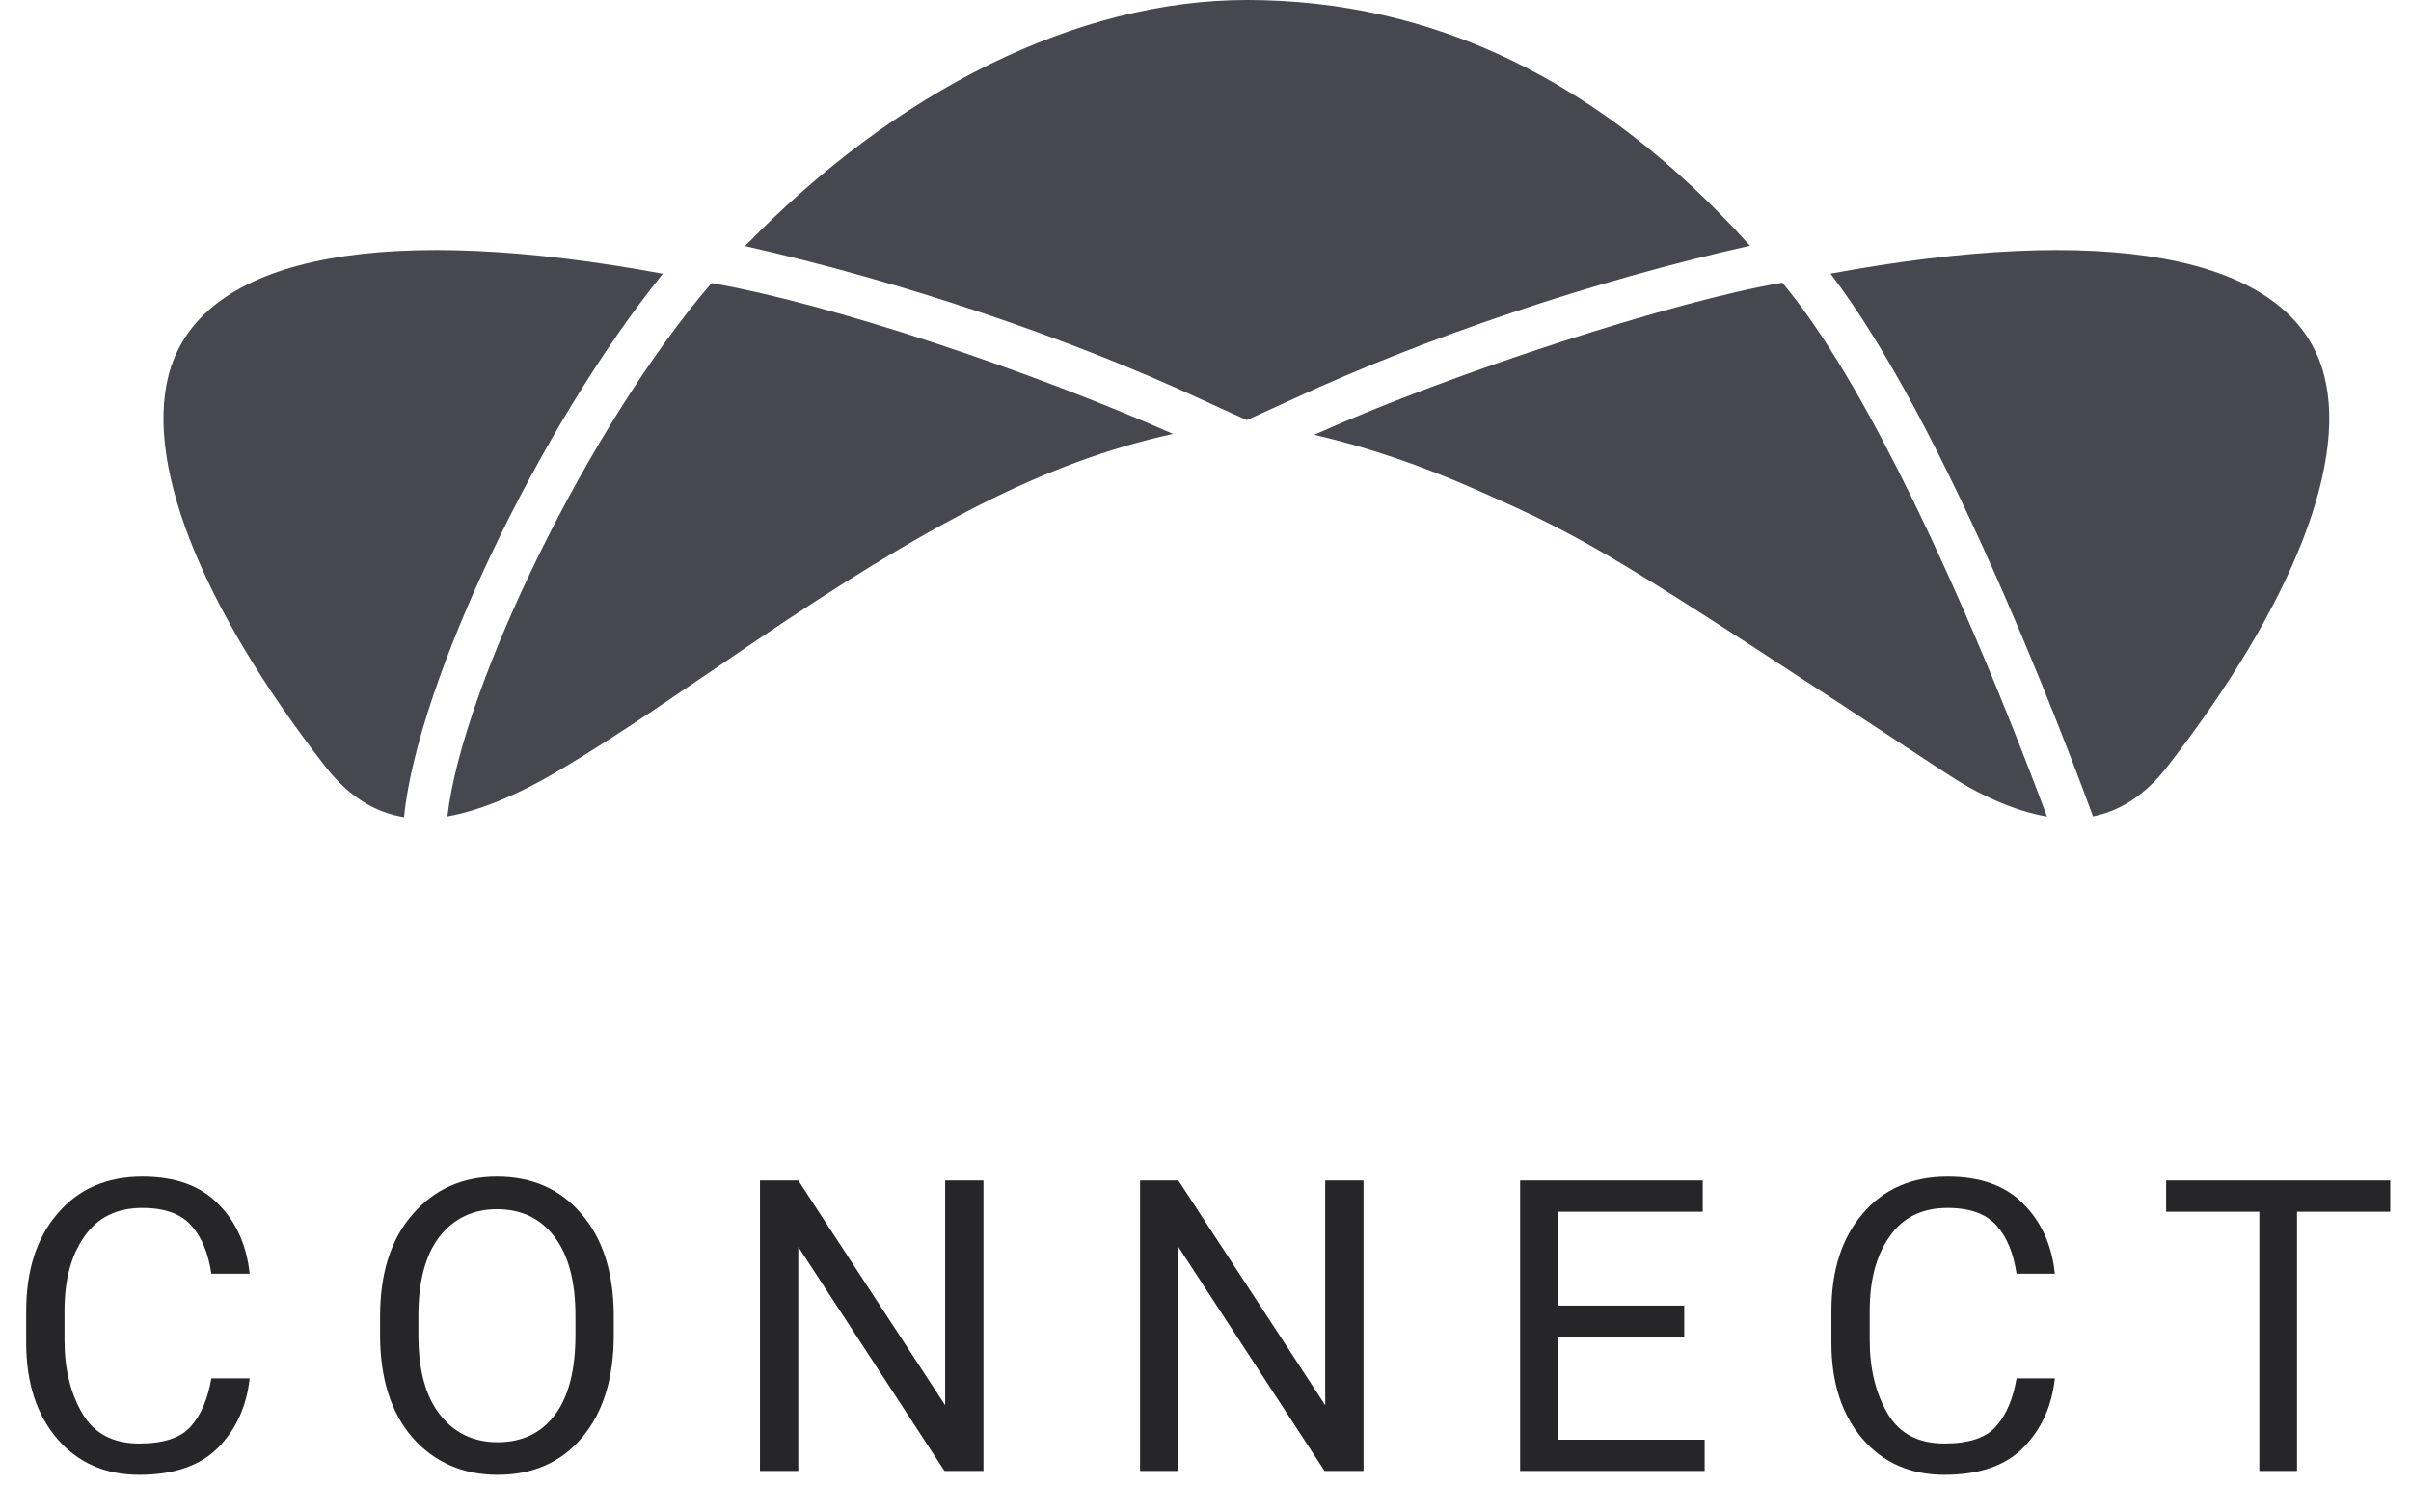
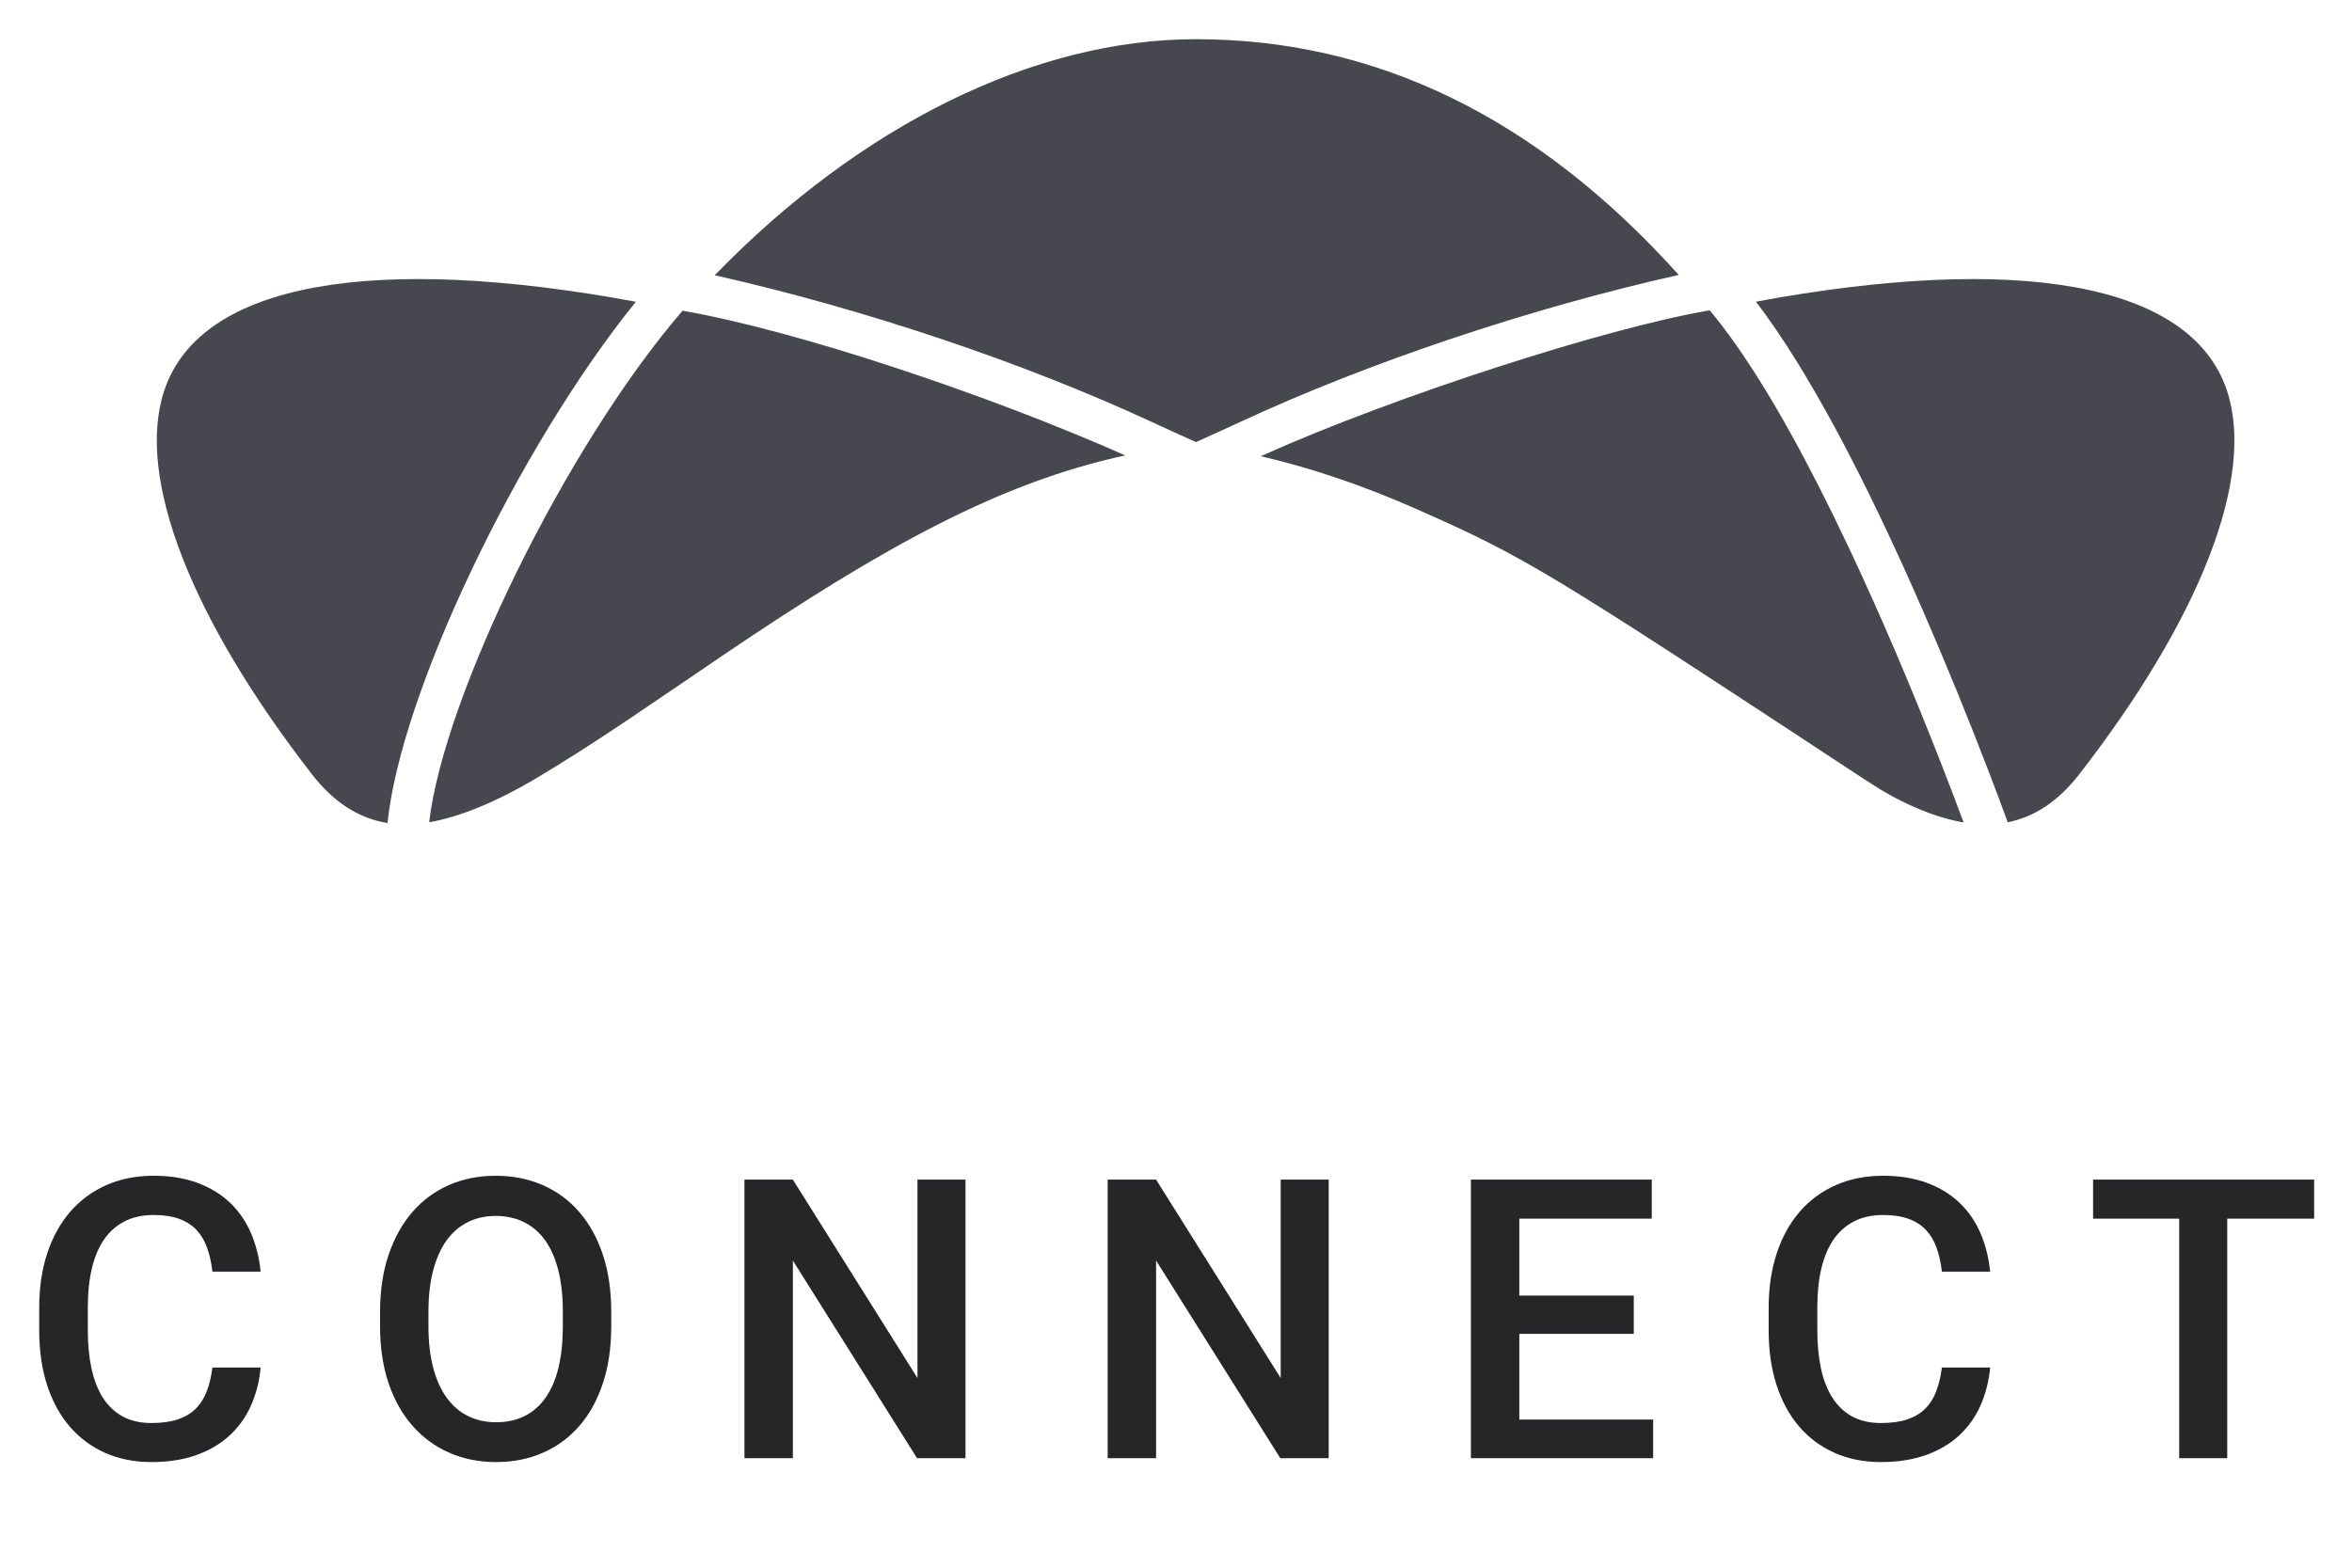
- <svg xmlns="http://www.w3.org/2000/svg" width="59" height="37" viewBox="0 0 59 37">
-   <g fill="none" fill-rule="evenodd">
-     <path fill="#47474F" d="M49.053,14.578 C47.578,11.197 46.138,8.46 44.795,6.697 C51.401,5.474 55.893,6.181 56.813,8.975 C57.541,11.188 56.116,14.796 53.039,18.76 C52.498,19.456 51.891,19.844 51.218,19.981 C51.087,19.622 50.912,19.152 50.697,18.594 C50.194,17.287 49.641,15.927 49.053,14.578 Z M31.642,9.764 C31.319,9.914 30.959,10.078 30.51,10.28 C30.06,10.078 29.7,9.914 29.377,9.764 C26.155,8.269 22.077,6.889 18.233,6.023 C21.94,2.2 26.377,0 30.51,0 C35.077,0 39.192,1.972 42.825,6.014 C38.97,6.879 34.875,8.264 31.642,9.764 Z M16.221,6.699 C13.204,10.431 10.218,16.695 9.886,20 C9.171,19.884 8.529,19.492 7.961,18.76 C4.884,14.796 3.459,11.188 4.187,8.975 C5.108,6.178 9.607,5.473 16.221,6.699 Z M32.244,10.604 C35.597,9.103 41,7.36 43.615,6.918 C43.826,7.17 44.043,7.454 44.265,7.768 C45.187,9.074 46.173,10.869 47.189,13.027 C47.984,14.715 48.752,16.526 49.462,18.337 C49.695,18.93 49.906,19.483 50.093,19.985 C49.69,19.916 49.272,19.784 48.846,19.597 C48.365,19.386 48.003,19.175 47.547,18.875 C39.453,13.55 38.932,13.225 36.133,11.988 C34.794,11.396 33.491,10.95 32.163,10.64 L32.244,10.604 Z M10.948,19.981 C11.32,16.78 14.432,10.387 17.412,6.928 C20.319,7.431 25.195,9.065 28.705,10.619 C25.556,11.307 22.655,12.864 18.374,15.766 C18.519,15.669 16.511,17.037 15.973,17.396 C15.081,17.993 14.345,18.463 13.645,18.878 C12.692,19.442 11.745,19.843 10.948,19.981 Z" />
-     <text fill="#262628" font-family="Roboto-Medium, Roboto" font-size="10" font-weight="400" letter-spacing="2.167">
-       <tspan x=".046" y="36">CONNECT</tspan>
-     </text>
+ <svg xmlns="http://www.w3.org/2000/svg" width="60px" height="40px" viewBox="0 0 60 40" version="1.1">
+   <defs />
+   <g id="Symbols" stroke="none" stroke-width="1" fill="none" fill-rule="evenodd">
+     <g id="connect-logo-positive-mono">
+       <g transform="translate(1, 1)">
+         <path d="M48.053,14.578 C46.578,11.197 45.138,8.46 43.795,6.697 C50.401,5.474 54.893,6.181 55.813,8.975 C56.541,11.188 55.116,14.796 52.039,18.76 C51.498,19.456 50.891,19.844 50.218,19.981 C50.087,19.622 49.912,19.152 49.697,18.594 C49.194,17.287 48.641,15.927 48.053,14.578 Z M30.642,9.764 C30.319,9.914 29.959,10.078 29.51,10.28 C29.06,10.078 28.7,9.914 28.377,9.764 C25.155,8.269 21.077,6.889 17.233,6.023 C20.94,2.2 25.377,0 29.51,0 C34.077,0 38.192,1.972 41.825,6.014 C37.97,6.879 33.875,8.264 30.642,9.764 Z M15.221,6.699 C12.204,10.431 9.218,16.695 8.886,20 C8.171,19.884 7.529,19.492 6.961,18.76 C3.884,14.796 2.459,11.188 3.187,8.975 C4.108,6.178 8.607,5.473 15.221,6.699 Z M31.244,10.604 C34.597,9.103 40,7.36 42.615,6.918 C42.826,7.17 43.043,7.454 43.265,7.768 C44.187,9.074 45.173,10.869 46.189,13.027 C46.984,14.715 47.752,16.526 48.462,18.337 C48.695,18.93 48.906,19.483 49.093,19.985 C48.69,19.916 48.272,19.784 47.846,19.597 C47.365,19.386 47.003,19.175 46.547,18.875 C38.453,13.55 37.932,13.225 35.133,11.988 C33.794,11.396 32.491,10.95 31.163,10.64 L31.244,10.604 Z M9.948,19.981 C10.32,16.78 13.432,10.387 16.412,6.928 C19.319,7.431 24.195,9.065 27.705,10.619 C24.556,11.307 21.655,12.864 17.374,15.766 C17.519,15.669 15.511,17.037 14.973,17.396 C14.081,17.993 13.345,18.463 12.645,18.878 C11.692,19.442 10.745,19.843 9.948,19.981 Z" id="Combined-Shape" fill="#47474F" />
+         <path d="M5.649,33.893 C5.617,34.241 5.535,34.562 5.405,34.857 C5.275,35.152 5.094,35.406 4.863,35.621 C4.632,35.836 4.35,36.004 4.016,36.124 C3.682,36.244 3.298,36.305 2.861,36.305 C2.425,36.305 2.03,36.226 1.677,36.068 C1.324,35.91 1.023,35.685 0.774,35.394 C0.525,35.103 0.334,34.75 0.2,34.337 C0.067,33.924 0,33.46 0,32.945 L0,32.369 C0,31.858 0.068,31.395 0.205,30.98 C0.342,30.565 0.537,30.211 0.791,29.918 C1.045,29.625 1.352,29.399 1.711,29.239 C2.071,29.08 2.474,29 2.92,29 C3.343,29 3.717,29.061 4.043,29.183 C4.368,29.305 4.644,29.474 4.871,29.691 C5.097,29.907 5.274,30.165 5.403,30.465 C5.531,30.764 5.614,31.091 5.649,31.446 L4.419,31.446 C4.393,31.222 4.348,31.02 4.285,30.841 C4.221,30.662 4.131,30.51 4.014,30.384 C3.896,30.259 3.748,30.164 3.569,30.099 C3.39,30.034 3.174,30.001 2.92,30.001 C2.64,30.001 2.395,30.054 2.185,30.16 C1.975,30.265 1.8,30.418 1.66,30.619 C1.52,30.819 1.415,31.065 1.345,31.358 C1.275,31.651 1.24,31.985 1.24,32.359 L1.24,32.945 C1.24,33.3 1.271,33.622 1.333,33.912 C1.395,34.202 1.491,34.45 1.621,34.657 C1.751,34.863 1.919,35.024 2.124,35.138 C2.329,35.252 2.575,35.309 2.861,35.309 C3.128,35.309 3.354,35.278 3.538,35.216 C3.722,35.154 3.874,35.063 3.994,34.942 C4.115,34.822 4.208,34.674 4.275,34.498 C4.342,34.322 4.39,34.12 4.419,33.893 L5.649,33.893 Z M14.593,32.838 C14.593,33.378 14.523,33.862 14.381,34.291 C14.239,34.719 14.04,35.082 13.783,35.379 C13.526,35.677 13.216,35.906 12.855,36.065 C12.494,36.225 12.093,36.305 11.654,36.305 C11.218,36.305 10.819,36.225 10.458,36.065 C10.096,35.906 9.785,35.677 9.523,35.379 C9.261,35.082 9.057,34.719 8.912,34.291 C8.767,33.862 8.695,33.378 8.695,32.838 L8.695,32.477 C8.695,31.936 8.767,31.451 8.912,31.021 C9.057,30.592 9.259,30.227 9.518,29.928 C9.777,29.628 10.087,29.399 10.448,29.239 C10.809,29.08 11.208,29 11.644,29 C12.084,29 12.485,29.08 12.848,29.239 C13.211,29.399 13.522,29.628 13.78,29.928 C14.039,30.227 14.239,30.592 14.381,31.021 C14.523,31.451 14.593,31.936 14.593,32.477 L14.593,32.838 Z M13.358,32.467 C13.358,32.07 13.32,31.719 13.243,31.415 C13.167,31.11 13.055,30.855 12.909,30.65 C12.762,30.445 12.583,30.29 12.369,30.184 C12.156,30.078 11.914,30.025 11.644,30.025 C11.381,30.025 11.143,30.078 10.931,30.184 C10.72,30.29 10.54,30.445 10.392,30.65 C10.244,30.855 10.13,31.11 10.05,31.415 C9.97,31.719 9.93,32.07 9.93,32.467 L9.93,32.838 C9.93,33.235 9.97,33.587 10.05,33.893 C10.13,34.199 10.244,34.455 10.394,34.662 C10.544,34.868 10.725,35.025 10.939,35.13 C11.152,35.236 11.39,35.289 11.654,35.289 C12.201,35.289 12.622,35.081 12.916,34.664 C13.211,34.247 13.358,33.639 13.358,32.838 L13.358,32.467 Z M23.63,36.207 L22.395,36.207 L19.226,31.163 L19.226,36.207 L17.991,36.207 L17.991,29.098 L19.226,29.098 L22.405,34.161 L22.405,29.098 L23.63,29.098 L23.63,36.207 Z M32.896,36.207 L31.661,36.207 L28.492,31.163 L28.492,36.207 L27.257,36.207 L27.257,29.098 L28.492,29.098 L31.671,34.161 L31.671,29.098 L32.896,29.098 L32.896,36.207 Z M40.678,33.033 L37.758,33.033 L37.758,35.221 L41.172,35.221 L41.172,36.207 L36.523,36.207 L36.523,29.098 L41.137,29.098 L41.137,30.094 L37.758,30.094 L37.758,32.057 L40.678,32.057 L40.678,33.033 Z M49.769,33.893 C49.736,34.241 49.655,34.562 49.525,34.857 C49.395,35.152 49.214,35.406 48.983,35.621 C48.752,35.836 48.469,36.004 48.136,36.124 C47.802,36.244 47.417,36.305 46.981,36.305 C46.545,36.305 46.15,36.226 45.797,36.068 C45.444,35.91 45.142,35.685 44.893,35.394 C44.644,35.103 44.453,34.75 44.32,34.337 C44.186,33.924 44.119,33.46 44.119,32.945 L44.119,32.369 C44.119,31.858 44.188,31.395 44.325,30.98 C44.461,30.565 44.657,30.211 44.91,29.918 C45.164,29.625 45.471,29.399 45.831,29.239 C46.191,29.08 46.593,29 47.039,29 C47.463,29 47.837,29.061 48.162,29.183 C48.488,29.305 48.764,29.474 48.99,29.691 C49.216,29.907 49.394,30.165 49.522,30.465 C49.651,30.764 49.733,31.091 49.769,31.446 L48.538,31.446 C48.512,31.222 48.468,31.02 48.404,30.841 C48.341,30.662 48.25,30.51 48.133,30.384 C48.016,30.259 47.868,30.164 47.689,30.099 C47.51,30.034 47.293,30.001 47.039,30.001 C46.759,30.001 46.514,30.054 46.305,30.16 C46.095,30.265 45.92,30.418 45.78,30.619 C45.64,30.819 45.535,31.065 45.465,31.358 C45.395,31.651 45.36,31.985 45.36,32.359 L45.36,32.945 C45.36,33.3 45.391,33.622 45.452,33.912 C45.514,34.202 45.61,34.45 45.741,34.657 C45.871,34.863 46.038,35.024 46.243,35.138 C46.449,35.252 46.694,35.309 46.981,35.309 C47.248,35.309 47.473,35.278 47.657,35.216 C47.841,35.154 47.993,35.063 48.114,34.942 C48.234,34.822 48.328,34.674 48.394,34.498 C48.461,34.322 48.509,34.12 48.538,33.893 L49.769,33.893 Z M58.034,30.094 L55.817,30.094 L55.817,36.207 L54.592,36.207 L54.592,30.094 L52.395,30.094 L52.395,29.098 L58.034,29.098 L58.034,30.094 Z" id="CONNECT" fill="#262628" />
+       </g>
+     </g>
  </g>
</svg>
